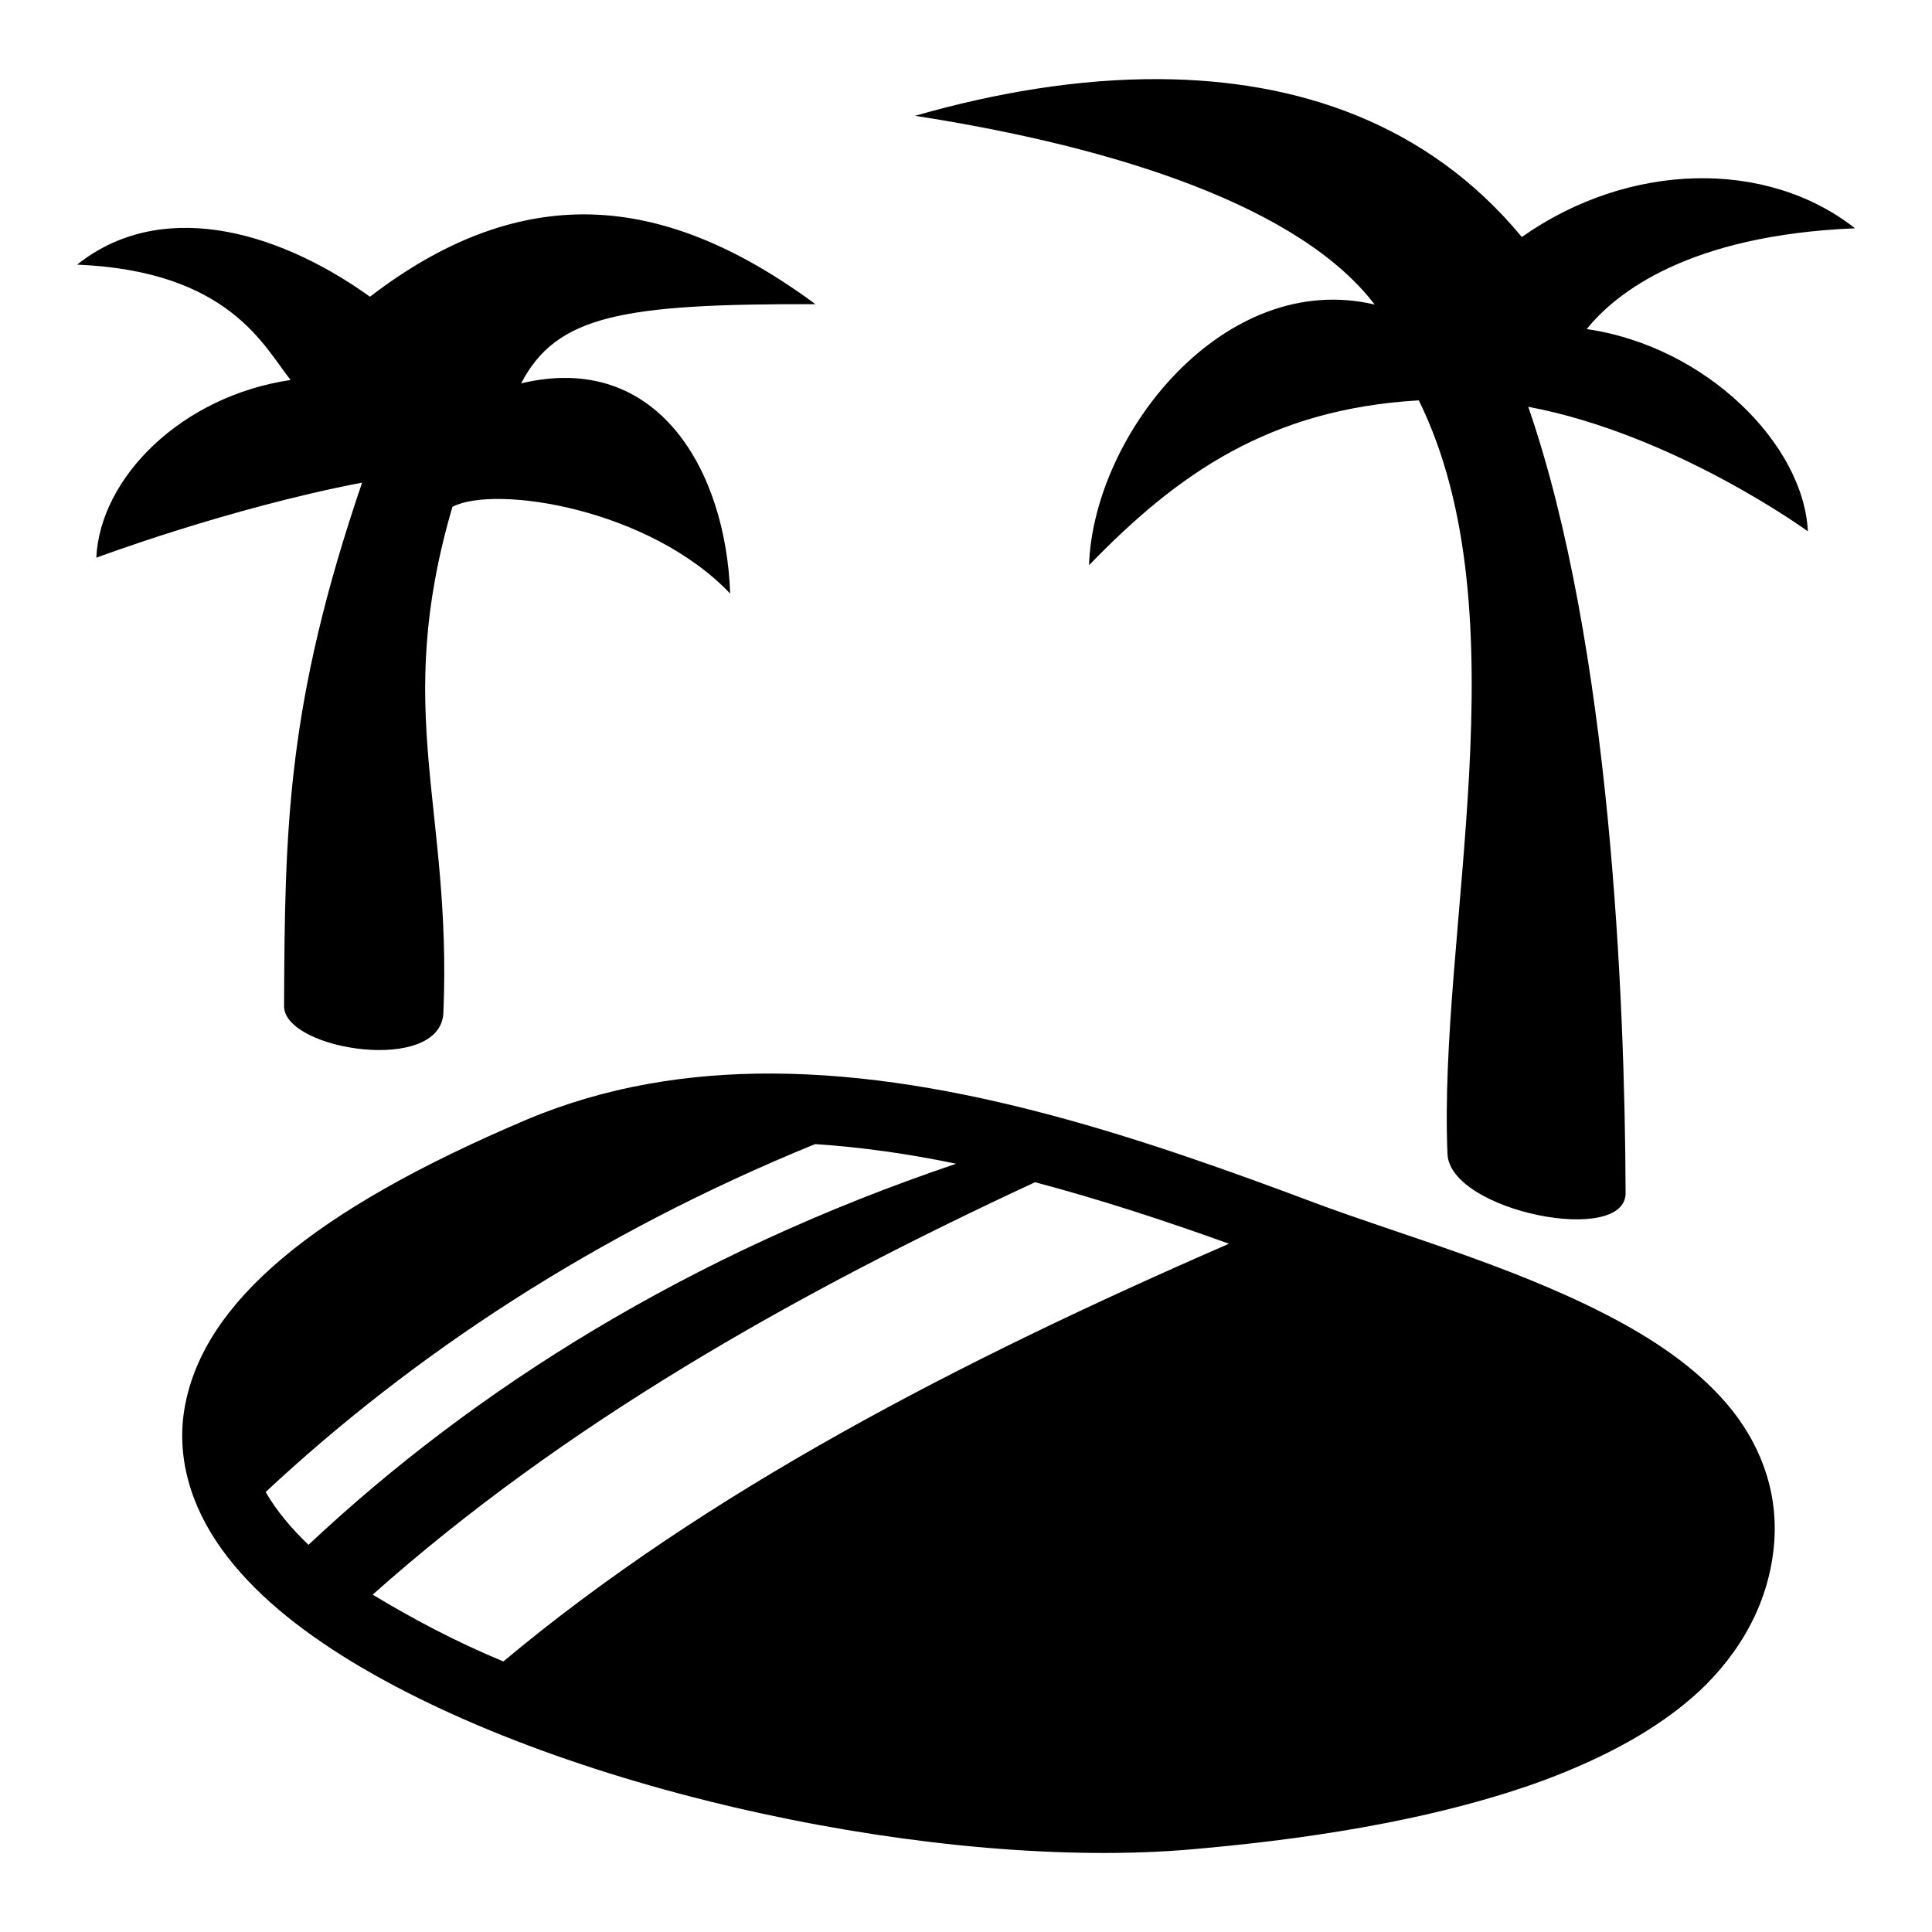
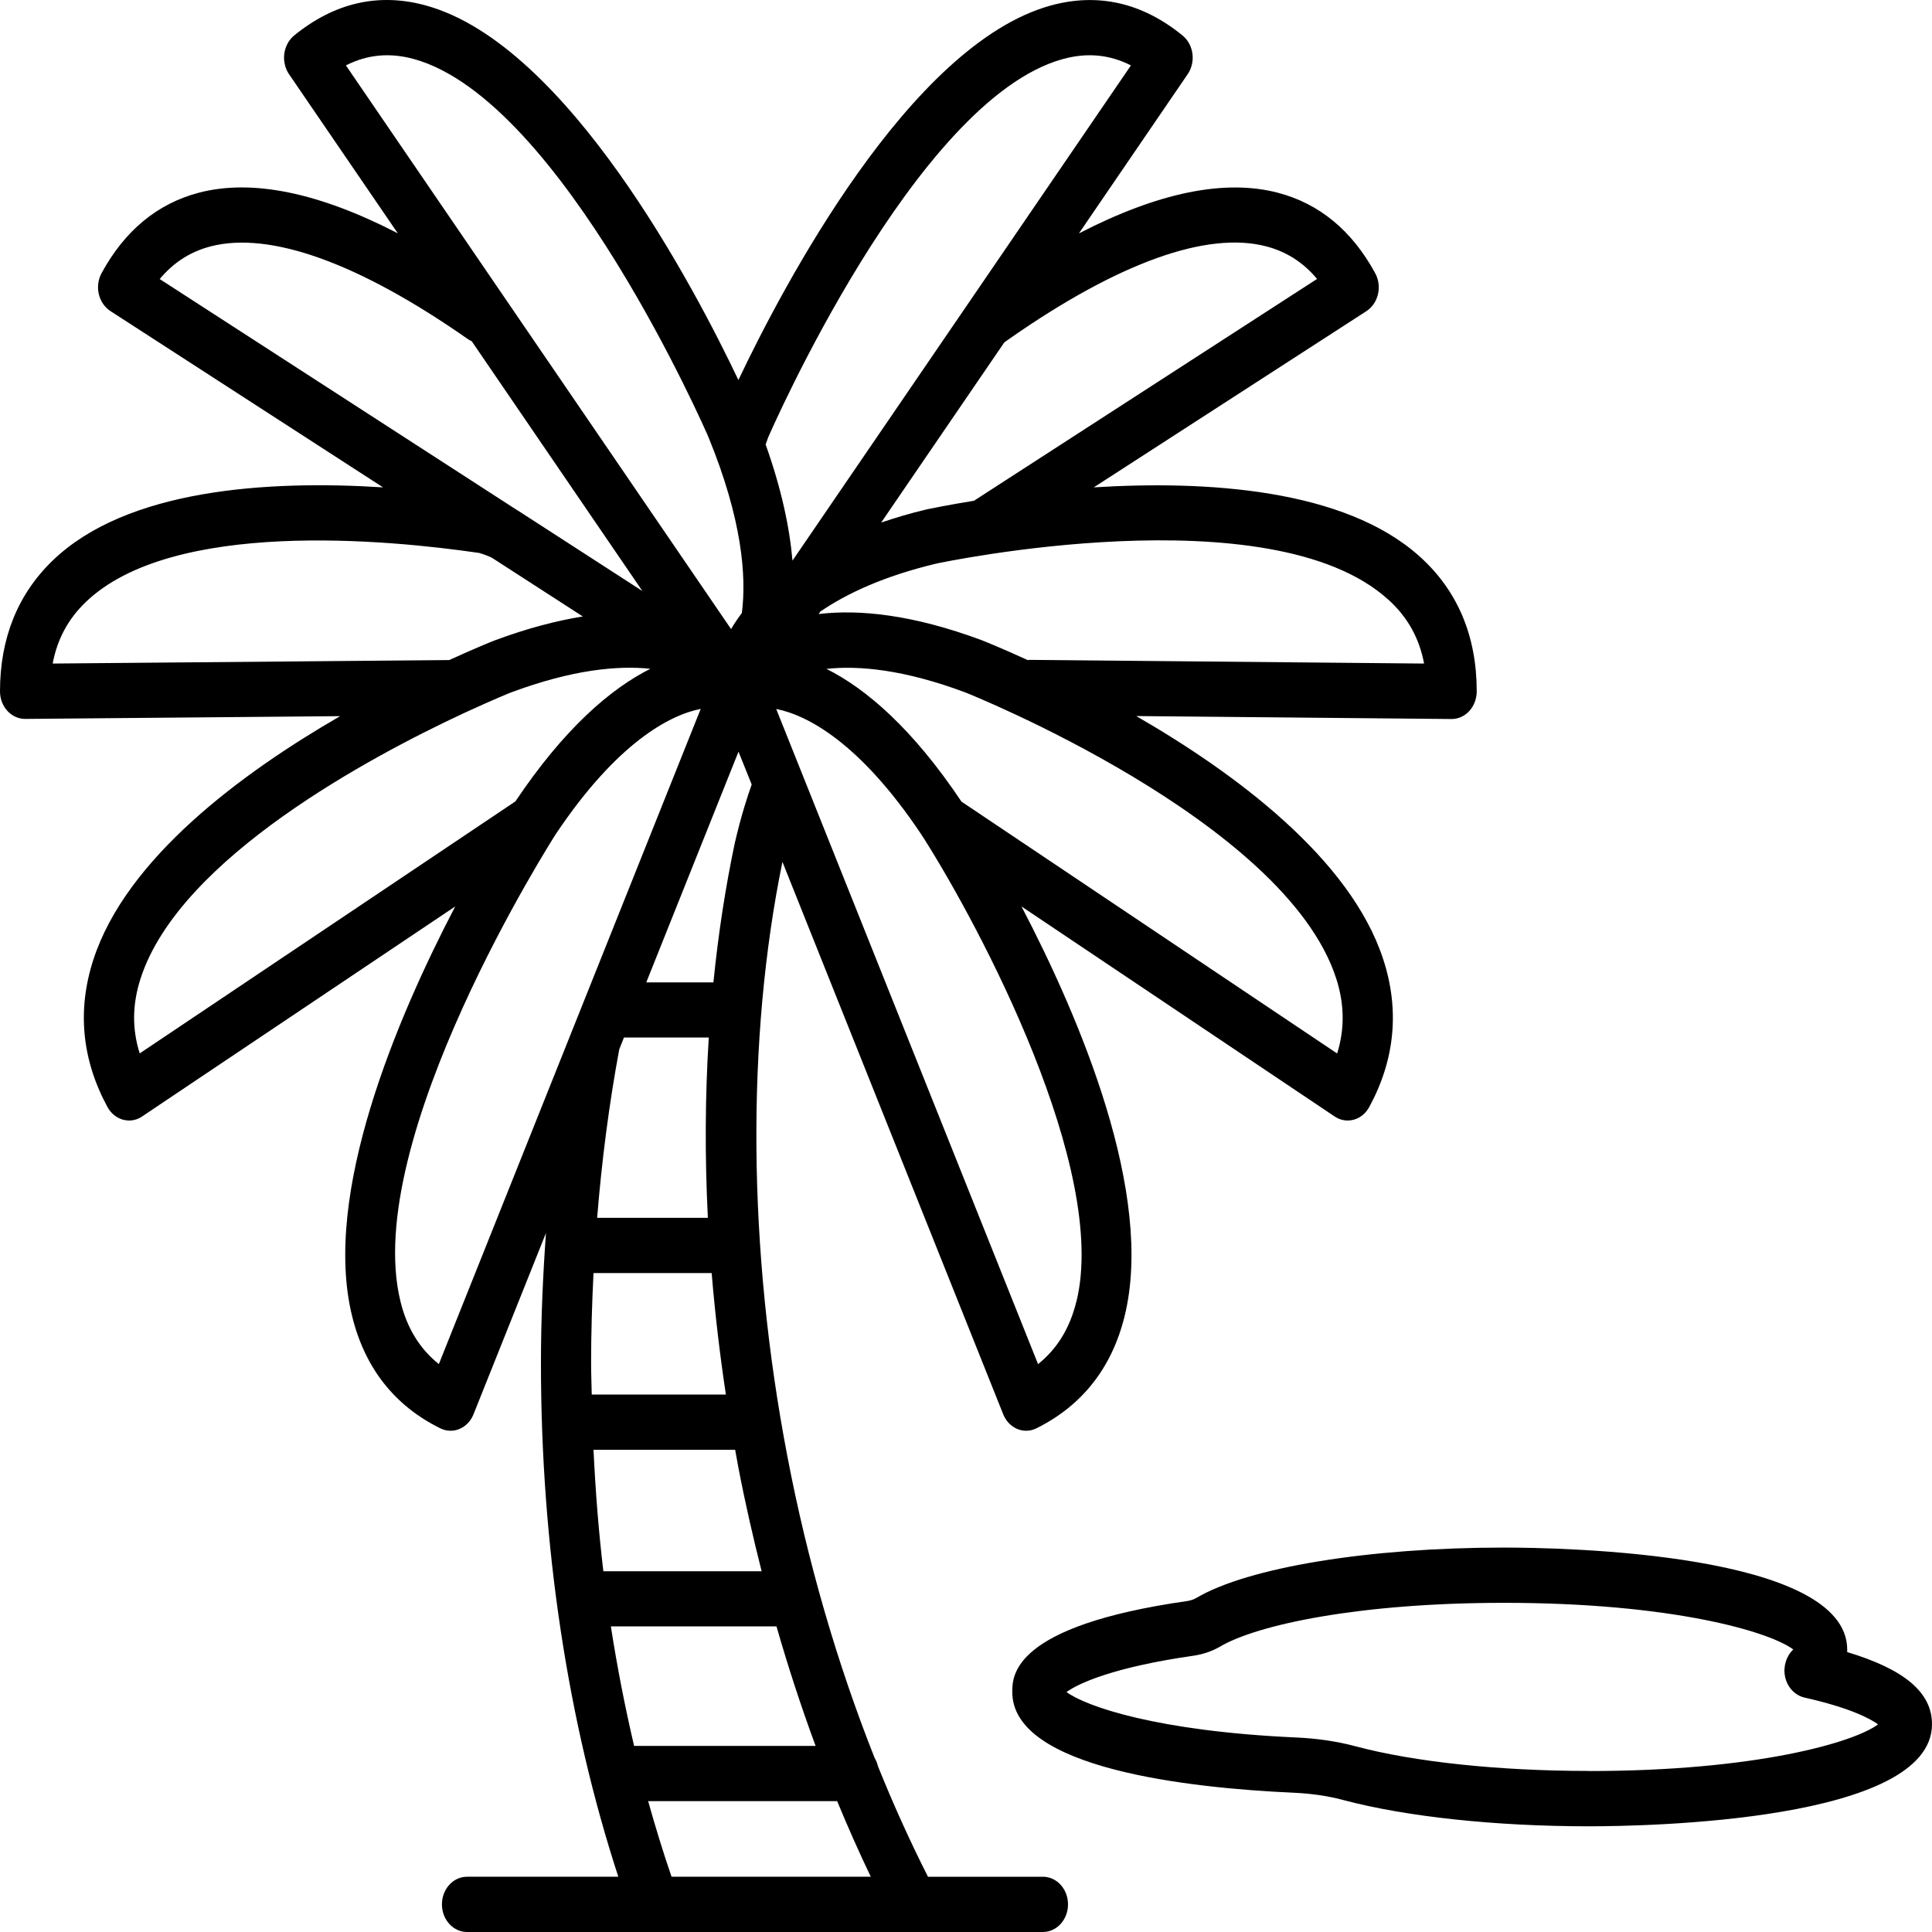
- <svg xmlns="http://www.w3.org/2000/svg" width="800px" height="800px" viewBox="0 0 512 512">
-   <path fill="#000000" d="M307.4 20.97c-21.7-.15-43.9 3.68-64.9 9.72C296.7 39.1 344.7 55 364.3 80.71c-39.8-9.4-74.5 34.19-75.7 69.09 23.4-24.2 47.8-41.4 87.4-43.7 27.9 56.7 5.1 141.1 7.6 199.7.6 15.3 47.8 24.6 47.2 10.1-.2-51.5-4-145-25.8-208.1 38.8 7.3 74.1 33 74.1 33-1.1-23-26.9-48.99-58.6-53.59 7.7-9.6 27-24.9 71.1-26.71-23.4-18.4-59.9-17.7-88.3 2.31-25.1-30.36-59.8-41.61-95.9-41.84zm-153 35.84c-18.3.1-36.9 6.89-56.35 21.82-25.99-18.58-56.2-25.59-77.61-8.5 40.35 1.68 49.53 21.74 56.57 30.57-29 4.3-50.49 25.9-51.49 47.1 0 0 34.94-13.1 70.44-19.9-19.94 58.5-20.49 91.1-20.68 139 .57 11.5 41.52 17.8 42.22 1.5 2.3-54.5-13.6-79.4 2.4-134.1 11.5-5.9 52.2.5 73.6 23-1.1-32.3-19-64.41-55.4-55.7 9.4-18.03 26.8-21.13 78-20.99-20.7-15.28-41-23.87-61.7-23.8zm50.4 227.69c-22.3-.1-44.3 3.4-65.2 12.2-57.09 24.2-85.37 48.5-90.55 75.7-2.58 13.6 1.58 26.9 9.74 38.2 8.16 11.3 20.17 21.1 34.67 29.9 58.04 35.1 156.94 55.3 222.24 49.6 26.6-2.3 62.7-7 93.7-18.4 15.4-5.8 29.7-13.2 40.8-23.4 11-10.3 18.8-23.7 20-39.7v-.1c1-14.1-4.2-26.7-12.6-36.5-8.4-9.8-19.8-17.4-32.3-23.8-25.1-12.9-55.1-21.3-76.5-29.3-44-16.5-94.8-34.2-144-34.4zm11.2 18.7c12.3.8 24.9 2.6 37.4 5.2-70.8 23.9-127.7 59.7-171.65 101-4.55-4.4-8.4-8.9-11.35-14 39-36.4 87.3-68.4 145.6-92.2zm58.3 10.1c17.4 4.6 34.7 10.3 51.4 16.3-71.7 31.2-138.6 65.8-192.3 110.7-12.8-5.3-24-11.3-34.64-17.7 50.54-45 111.14-79.4 175.54-109.3z" />
+ <svg xmlns="http://www.w3.org/2000/svg" width="800px" height="800px" viewBox="0 0 512 512" version="1.1" id="svg1" xml:space="preserve">
+   <defs id="defs1" />
+   <path d="m 276.421,497.36 h -30.497 c -4.726,-9.328 -9.157,-19.116 -13.243,-29.257 -0.197,-0.786 -0.468,-1.546 -0.886,-2.196 -9.92,-25.028 -17.821,-52.116 -23.162,-80.126 -10.486,-54.719 -10.88,-110.496 -1.28,-157.379 l 58.509,146.397 c 0.714,1.79 2.043,3.172 3.692,3.877 0.763,0.325 1.575,0.488 2.388,0.488 0.935,0 1.871,-0.217 2.732,-0.651 12.11,-6.02 19.987,-16.025 23.359,-29.718 7.975,-32.349 -11.889,-79.016 -27.322,-108.573 l 83.001,55.668 c 1.058,0.705 2.24,1.058 3.446,1.058 0.542,0 1.083,-0.076 1.6,-0.217 1.723,-0.461 3.2,-1.681 4.111,-3.362 6.818,-12.582 8.073,-25.732 3.717,-39.1 -8.713,-26.79 -39.31,-49.404 -65.477,-64.508 l 83.543,0.786 h 0.049 c 1.748,0 3.422,-0.759 4.677,-2.115 1.255,-1.383 1.969,-3.254 1.969,-5.206 0,-14.642 -5.046,-26.654 -15.015,-35.657 -20.012,-18.14 -56.934,-20.255 -86.473,-18.411 l 72.245,-46.693 c 1.526,-1.003 2.634,-2.603 3.077,-4.501 0.443,-1.898 0.172,-3.905 -0.738,-5.559 C 358.313,61.124 349.648,53.966 338.695,51.092 324.567,47.377 306.869,51.037 285.922,61.857 l 28.823,-42.192 c 1.058,-1.546 1.526,-3.525 1.255,-5.45 -0.246,-1.925 -1.206,-3.661 -2.634,-4.827 C 302.684,0.684 290.918,-1.973 278.414,1.471 241.074,11.802 207.354,76.148 195.684,100.714 184.213,76.581 150.393,11.828 112.928,1.471 100.424,-2 88.658,0.685 77.975,9.388 c -1.428,1.166 -2.363,2.901 -2.634,4.827 -0.246,1.925 0.197,3.905 1.255,5.45 L 105.421,61.83 C 84.523,51.037 66.825,47.377 52.721,51.065 41.742,53.939 33.054,61.097 26.924,72.377 c -0.911,1.681 -1.181,3.688 -0.738,5.559 0.443,1.898 1.551,3.498 3.077,4.501 L 101.507,129.157 C 70.739,127.205 33.573,129.618 13.932,148.572 4.701,157.493 0,169.152 0,183.226 c 0,1.952 0.714,3.823 1.969,5.179 1.255,1.356 2.929,2.115 4.677,2.115 h 0.049 l 83.442,-0.732 c -26.14,15.103 -56.663,37.69 -65.376,64.481 -4.357,13.368 -3.101,26.519 3.717,39.1 0.911,1.681 2.388,2.874 4.111,3.362 0.517,0.136 1.058,0.217 1.6,0.217 1.206,0 2.412,-0.352 3.446,-1.058 l 83.001,-55.668 c -15.409,29.529 -35.298,76.218 -27.322,108.573 3.372,13.721 11.224,23.726 23.359,29.718 0.862,0.434 1.797,0.651 2.732,0.651 0.812,0 1.625,-0.163 2.388,-0.488 1.649,-0.705 2.978,-2.088 3.692,-3.878 l 19.199,-48.022 c -0.812,11.388 -1.329,22.886 -1.329,34.491 0,48.374 7.138,95.148 20.504,136.089 h -40.097 c -3.668,0 -6.646,3.281 -6.646,7.321 0,4.04 2.978,7.321 6.646,7.321 h 118.2 0.02 0.02 34.386 c 3.668,0 6.646,-3.281 6.646,-7.321 0,-4.04 -2.978,-7.321 -6.646,-7.321 z M 192.387,369.566 h -35.568 c -0.049,-2.766 -0.172,-5.504 -0.172,-8.297 0,-8.026 0.246,-15.971 0.64,-23.889 h 31.31 c 0.886,10.657 2.141,21.394 3.766,32.186 z m 2.437,14.643 c 0.271,1.546 0.542,3.064 0.837,4.61 1.772,9.3 3.889,18.493 6.178,27.577 h -41.845 -0.099 c -1.255,-10.575 -2.092,-21.313 -2.609,-32.186 h 37.562 z m -32.91,46.801 h 43.863 c 3.101,10.819 6.572,21.394 10.363,31.671 h -48.097 c -2.412,-10.304 -4.48,-20.852 -6.154,-31.671 z m 32.91,-208.059 c -2.56,12.067 -4.48,24.567 -5.76,37.392 h -17.796 l 24.442,-61.145 3.495,8.704 c -2.831,8.026 -4.283,14.697 -4.357,15.049 z m 90.412,122.019 c -1.723,7.023 -5.071,12.473 -10.141,16.54 L 205.704,187.887 c 8.197,1.6 22.153,8.921 38.3,33.026 0.222,0.352 0.492,0.759 0.738,1.139 0.02,0.022 0.049,0.076 0.079,0.108 14.917,23.509 49.057,87.748 40.442,122.782 z m 68.848,-85.742 c 2.215,6.833 2.314,13.422 0.271,19.957 l -99.567,-66.758 c 0,-0.022 -0.02,-0.054 -0.049,-0.076 -12.947,-19.334 -25.254,-29.854 -35.716,-35.087 8.591,-0.949 20.627,0.19 36.799,6.237 0.837,0.325 84.652,33.867 98.263,75.732 z m 13.809,-100.354 c 5.095,4.61 8.246,10.223 9.501,16.974 l -104.438,-0.976 h -0.049 c -0.197,0 -0.394,0.054 -0.566,0.054 -6.793,-3.118 -11.347,-4.935 -12.16,-5.26 -18.141,-6.752 -32.368,-8.243 -43.223,-6.942 l 0.443,-0.651 c 6.917,-4.745 16.812,-9.409 30.866,-12.744 0.886,-0.19 88.439,-18.71 119.599,9.545 z M 267.808,89.566 c 28.676,-19.984 52.133,-28.39 67.79,-24.268 5.341,1.41 9.772,4.23 13.439,8.623 l -90.928,58.787 c -7.064,1.139 -11.692,2.115 -12.504,2.278 -4.357,1.03 -8.32,2.223 -12.086,3.498 L 266.158,90.732 Z m 13.858,-73.914 c 6.375,-1.763 12.332,-1.22 18.043,1.681 L 210.016,148.57 c -0.763,-8.758 -2.905,-18.954 -7.114,-30.776 l 0.665,-1.871 c 0.394,-0.895 38.916,-89.456 78.08,-100.271 z m -171.957,0 c 39.162,10.819 77.708,99.375 78.029,100.167 8.935,21.774 10.117,36.958 8.861,46.639 -1.083,1.437 -2.043,2.847 -2.855,4.257 L 91.669,17.333 c 5.686,-2.901 11.668,-3.444 18.043,-1.681 z m -53.906,49.648 c 15.753,-4.094 39.359,4.393 68.231,24.594 0.32,0.217 0.665,0.38 0.985,0.542 l 45.217,66.189 -33.057,-21.367 h -0.02 -0.02 L 42.323,73.951 c 3.668,-4.393 8.098,-7.24 13.464,-8.65 z M 13.958,175.851 c 1.206,-6.426 4.086,-11.795 8.738,-16.27 22.916,-22.099 80.216,-16.567 104.293,-13.043 1.403,0.407 2.978,1.03 3.471,1.329 0,0 0.02,0 0.02,0.022 l 23.975,15.483 c -6.941,1.112 -14.695,3.118 -23.359,6.345 -0.788,0.298 -5.292,2.115 -12.037,5.206 L 13.978,175.846 Z M 37.023,279.162 c -2.068,-6.535 -1.969,-13.124 0.271,-19.957 10.363,-31.888 61.413,-58.922 85.484,-70.144 0.271,-0.108 0.517,-0.217 0.763,-0.352 7.114,-3.281 11.717,-5.152 11.889,-5.206 16.245,-6.047 28.307,-7.186 36.922,-6.264 -10.461,5.233 -22.793,15.781 -35.765,35.142 z m 79.258,82.32 c -5.071,-4.067 -8.418,-9.518 -10.141,-16.54 -10.584,-42.924 40.712,-123.24 41.18,-123.941 16.196,-24.187 30.178,-31.535 38.374,-33.135 l -69.39,173.622 z m 49.106,-86.526 h 22.448 c -0.985,15.564 -1.058,31.535 -0.246,47.777 h -29.34 c 1.231,-15.185 3.151,-30.098 5.858,-44.632 l 1.255,-3.173 z m 6.4,202.36 h 50.066 c 2.831,6.86 5.809,13.557 8.911,20.038 h -52.798 c -2.24,-6.508 -4.283,-13.205 -6.203,-20.038 z M 489.513,437.782 c 0,-0.217 0.02,-0.407 0.02,-0.597 0,-25.732 -75.761,-27.061 -90.953,-27.061 -35.79,0 -67.765,5.233 -81.527,13.341 -0.689,0.407 -1.551,0.705 -2.511,0.841 -46.276,6.616 -46.276,19.795 -46.276,24.106 0,20.283 46.768,25.435 74.633,26.682 4.726,0.217 9.156,0.868 13.169,1.952 16.516,4.393 40.196,6.942 64.979,6.942 15.187,0 90.953,-1.302 90.953,-27.061 0,-8.351 -7.187,-14.506 -22.498,-19.116 z m -68.451,31.535 c -23.777,0 -46.325,-2.386 -61.832,-6.535 -4.874,-1.302 -10.166,-2.088 -15.753,-2.332 -36.824,-1.654 -55.629,-8.216 -60.847,-12.039 3.298,-2.386 12.75,-6.643 33.648,-9.626 2.56,-0.38 4.948,-1.193 7.089,-2.44 9.797,-5.776 36.848,-11.579 75.244,-11.579 44.134,0 70.178,7.538 76.624,12.364 -1.846,1.735 -2.708,4.474 -2.191,7.131 0.566,2.82 2.585,5.016 5.169,5.613 12.135,2.739 17.353,5.559 19.495,7.104 -6.473,4.826 -32.516,12.364 -76.599,12.364 z" id="path1" style="stroke-width:6.614" />
</svg>
